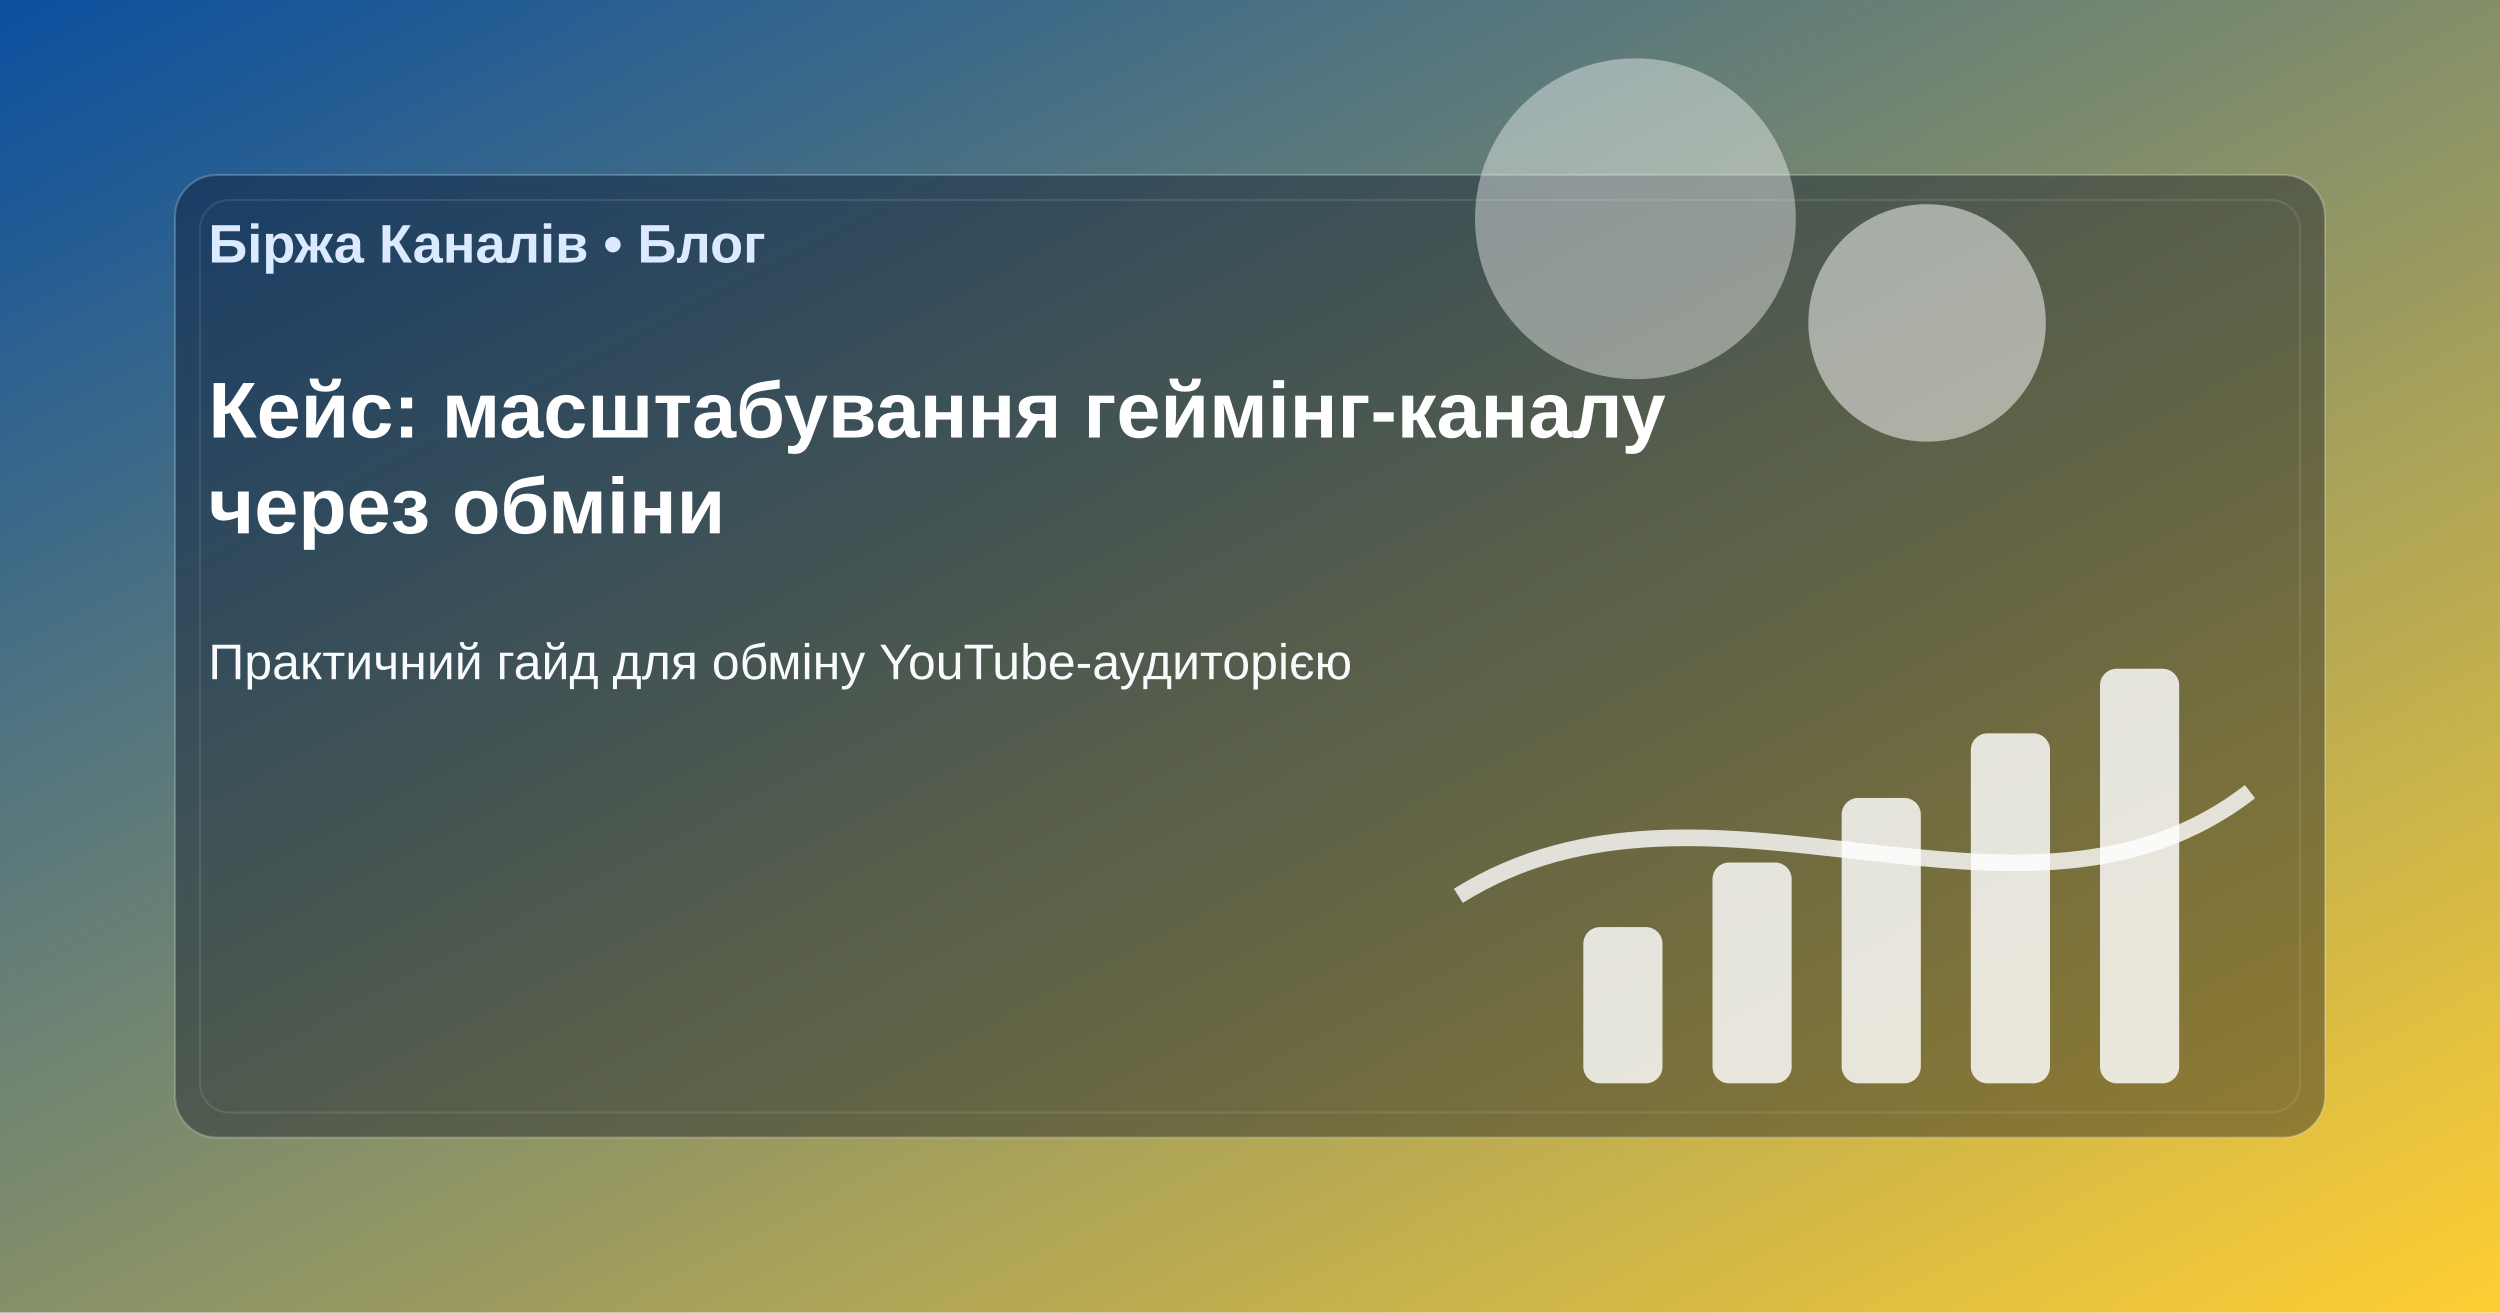
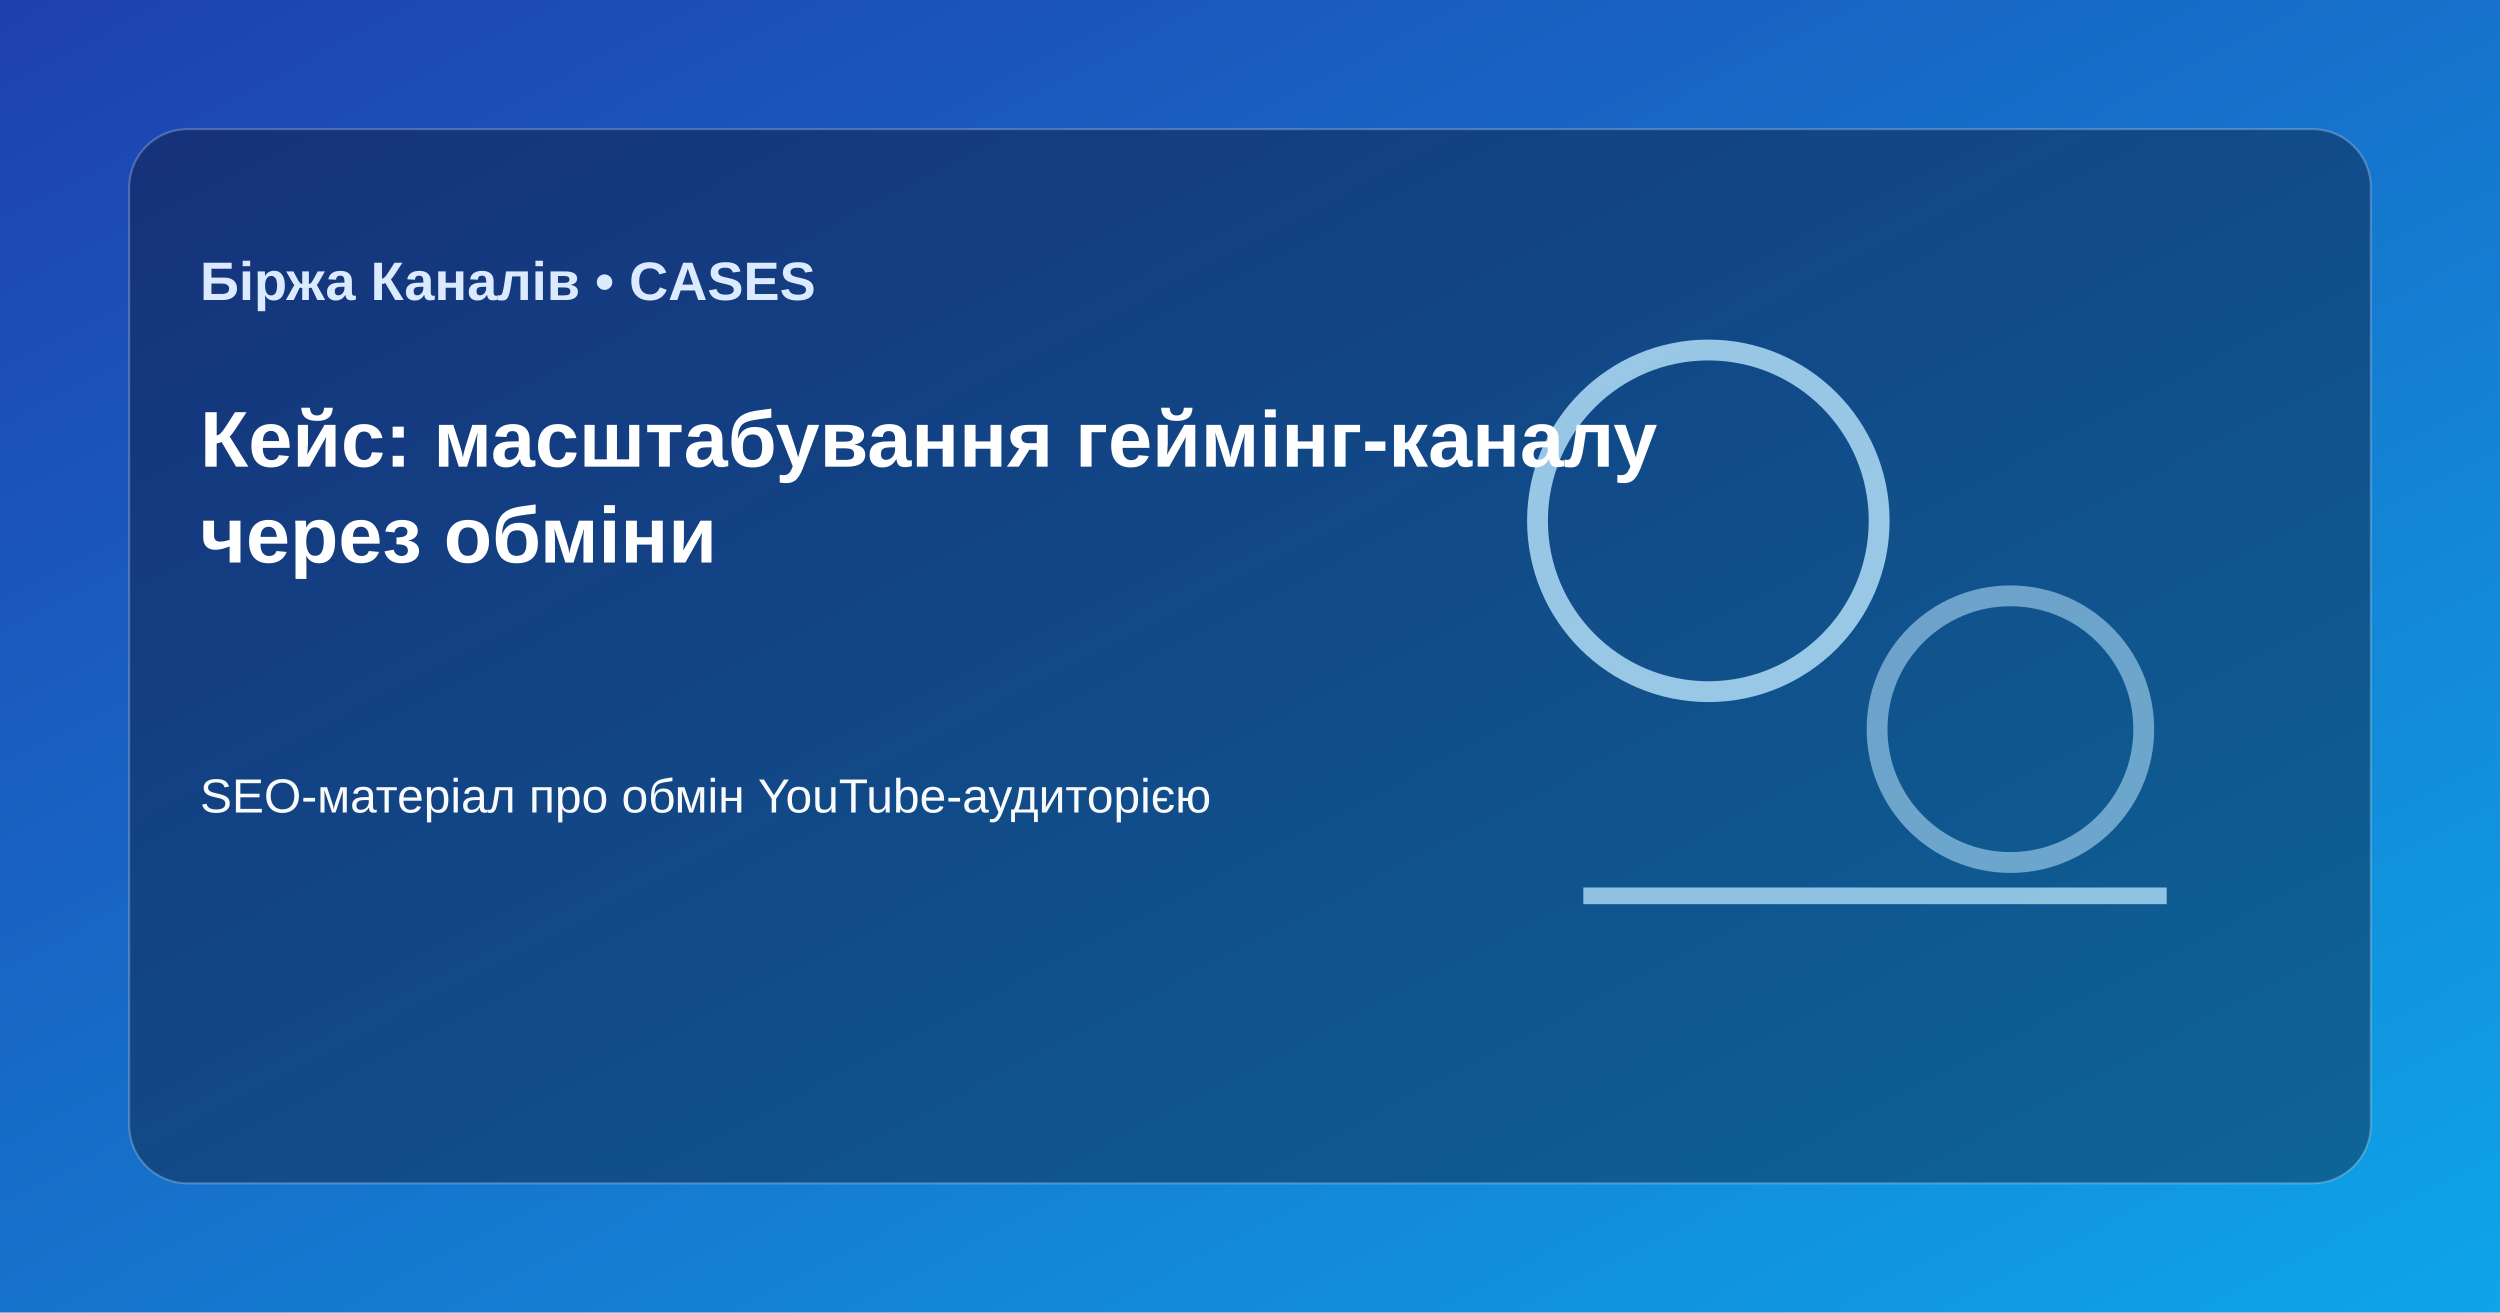
<svg xmlns="http://www.w3.org/2000/svg" width="1200" height="630" viewBox="0 0 1200 630" role="img" aria-label="Кейс: масштабування геймінг-каналу через обміни">
  <defs>
-     <linearGradient id="bg-14" x1="0" y1="0" x2="1" y2="1">
-       <stop offset="0%" stop-color="#0a4f9f" />
-       <stop offset="100%" stop-color="#ffcf33" />
+     <linearGradient id="cover-14" x1="0" y1="0" x2="1" y2="1">
+       <stop offset="0%" stop-color="#1e40af" />
+       <stop offset="100%" stop-color="#0ea5e9" />
    </linearGradient>
  </defs>
-   <rect width="1200" height="630" fill="url(#bg-14)" />
-   <rect x="84" y="84" width="1032" height="462" rx="20" fill="rgba(7,12,30,.38)" stroke="rgba(255,255,255,.22)" />
-   <rect x="96" y="96" width="1008" height="438" rx="14" fill="none" stroke="rgba(255,255,255,.10)" />
-   <circle cx="785" cy="105" r="77" fill="#ffffff" opacity="0.40" />
-   <circle cx="925" cy="155" r="57" fill="#ffffff" opacity="0.50" />
-   <path d="M700 430 C820 355, 970 465, 1080 380" stroke="#ffffff" stroke-width="8" fill="none" opacity="0.8" />
-   <rect x="760" y="445" width="38" height="75" rx="8" fill="#ffffff" opacity="0.82" />
-   <rect x="822" y="414" width="38" height="106" rx="8" fill="#ffffff" opacity="0.82" />
-   <rect x="884" y="383" width="38" height="137" rx="8" fill="#ffffff" opacity="0.82" />
-   <rect x="946" y="352" width="38" height="168" rx="8" fill="#ffffff" opacity="0.82" />
-   <rect x="1008" y="321" width="38" height="199" rx="8" fill="#ffffff" opacity="0.82" />
-   <text x="100" y="126" fill="#dbeafe" font-size="26" font-weight="700" font-family="Segoe UI, Arial, sans-serif">Біржа Каналів • Блог</text>
-   <text x="100" y="210" fill="#ffffff" font-size="38" font-weight="800" font-family="Segoe UI, Arial, sans-serif">Кейс: масштабування геймінг-каналу</text>
-   <text x="100" y="256" fill="#ffffff" font-size="38" font-weight="800" font-family="Segoe UI, Arial, sans-serif">через обміни</text>
-   <text x="100" y="326" fill="#f8fafc" font-size="24" font-weight="500" font-family="Segoe UI, Arial, sans-serif">Практичний гайд для обміну YouTube-аудиторією</text>
+   <rect width="1200" height="630" fill="url(#cover-14)" />
+   <rect x="62" y="62" width="1076" height="506" rx="28" fill="rgba(10,16,35,0.40)" stroke="rgba(255,255,255,0.24)" />
+   <circle cx="820" cy="250" r="82" fill="none" stroke="#bae6fd" stroke-width="10" opacity="0.8" />
+   <circle cx="965" cy="350" r="64" fill="none" stroke="#bae6fd" stroke-width="10" opacity="0.55" />
+   <path d="M760 430 L1040 430" stroke="#bae6fd" stroke-width="8" opacity="0.75" />
+   <text x="96" y="144" fill="#dbeafe" font-size="26" font-weight="700" font-family="Segoe UI, Arial, sans-serif">Біржа Каналів • CASES</text>
+   <text x="96" y="224" fill="#ffffff" font-size="38" font-weight="800" font-family="Segoe UI, Arial, sans-serif">Кейс: масштабування геймінг-каналу</text>
+   <text x="96" y="270" fill="#ffffff" font-size="38" font-weight="800" font-family="Segoe UI, Arial, sans-serif">через обміни</text>
+   <text x="96" y="390" fill="#f8fafc" font-size="23" font-weight="500" font-family="Segoe UI, Arial, sans-serif">SEO-матеріал про обмін YouTube-аудиторією</text>
</svg>
